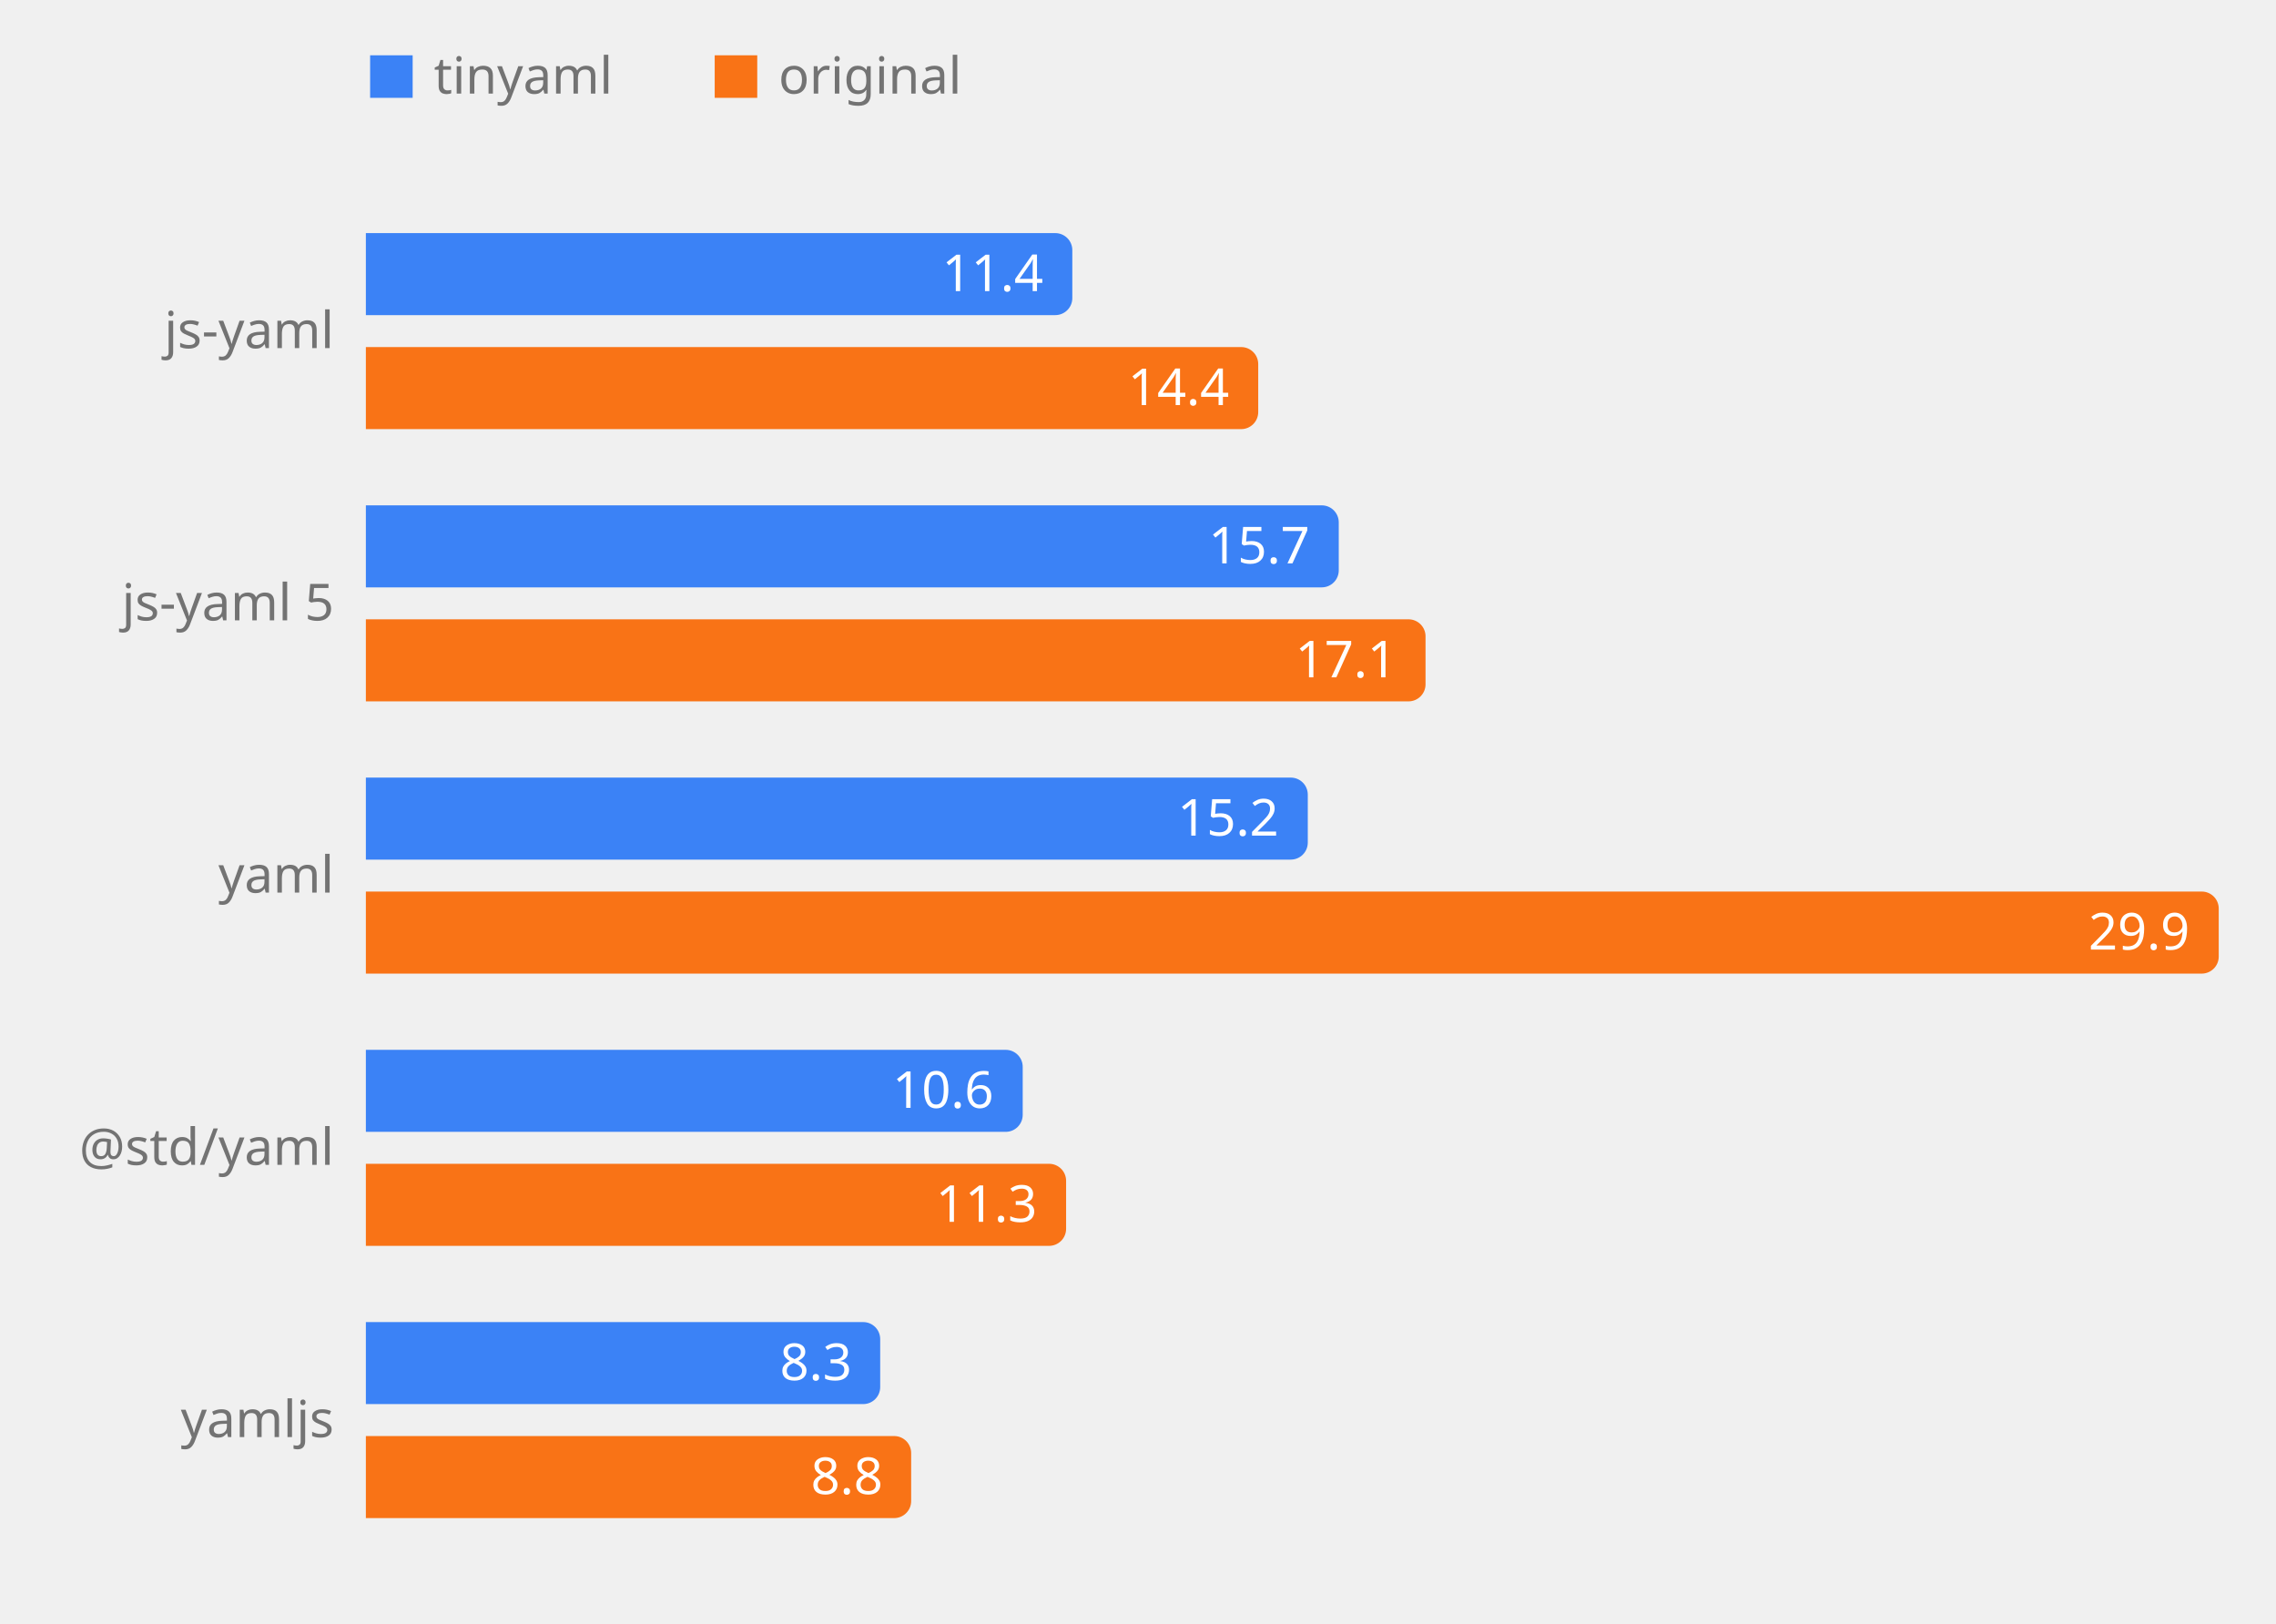
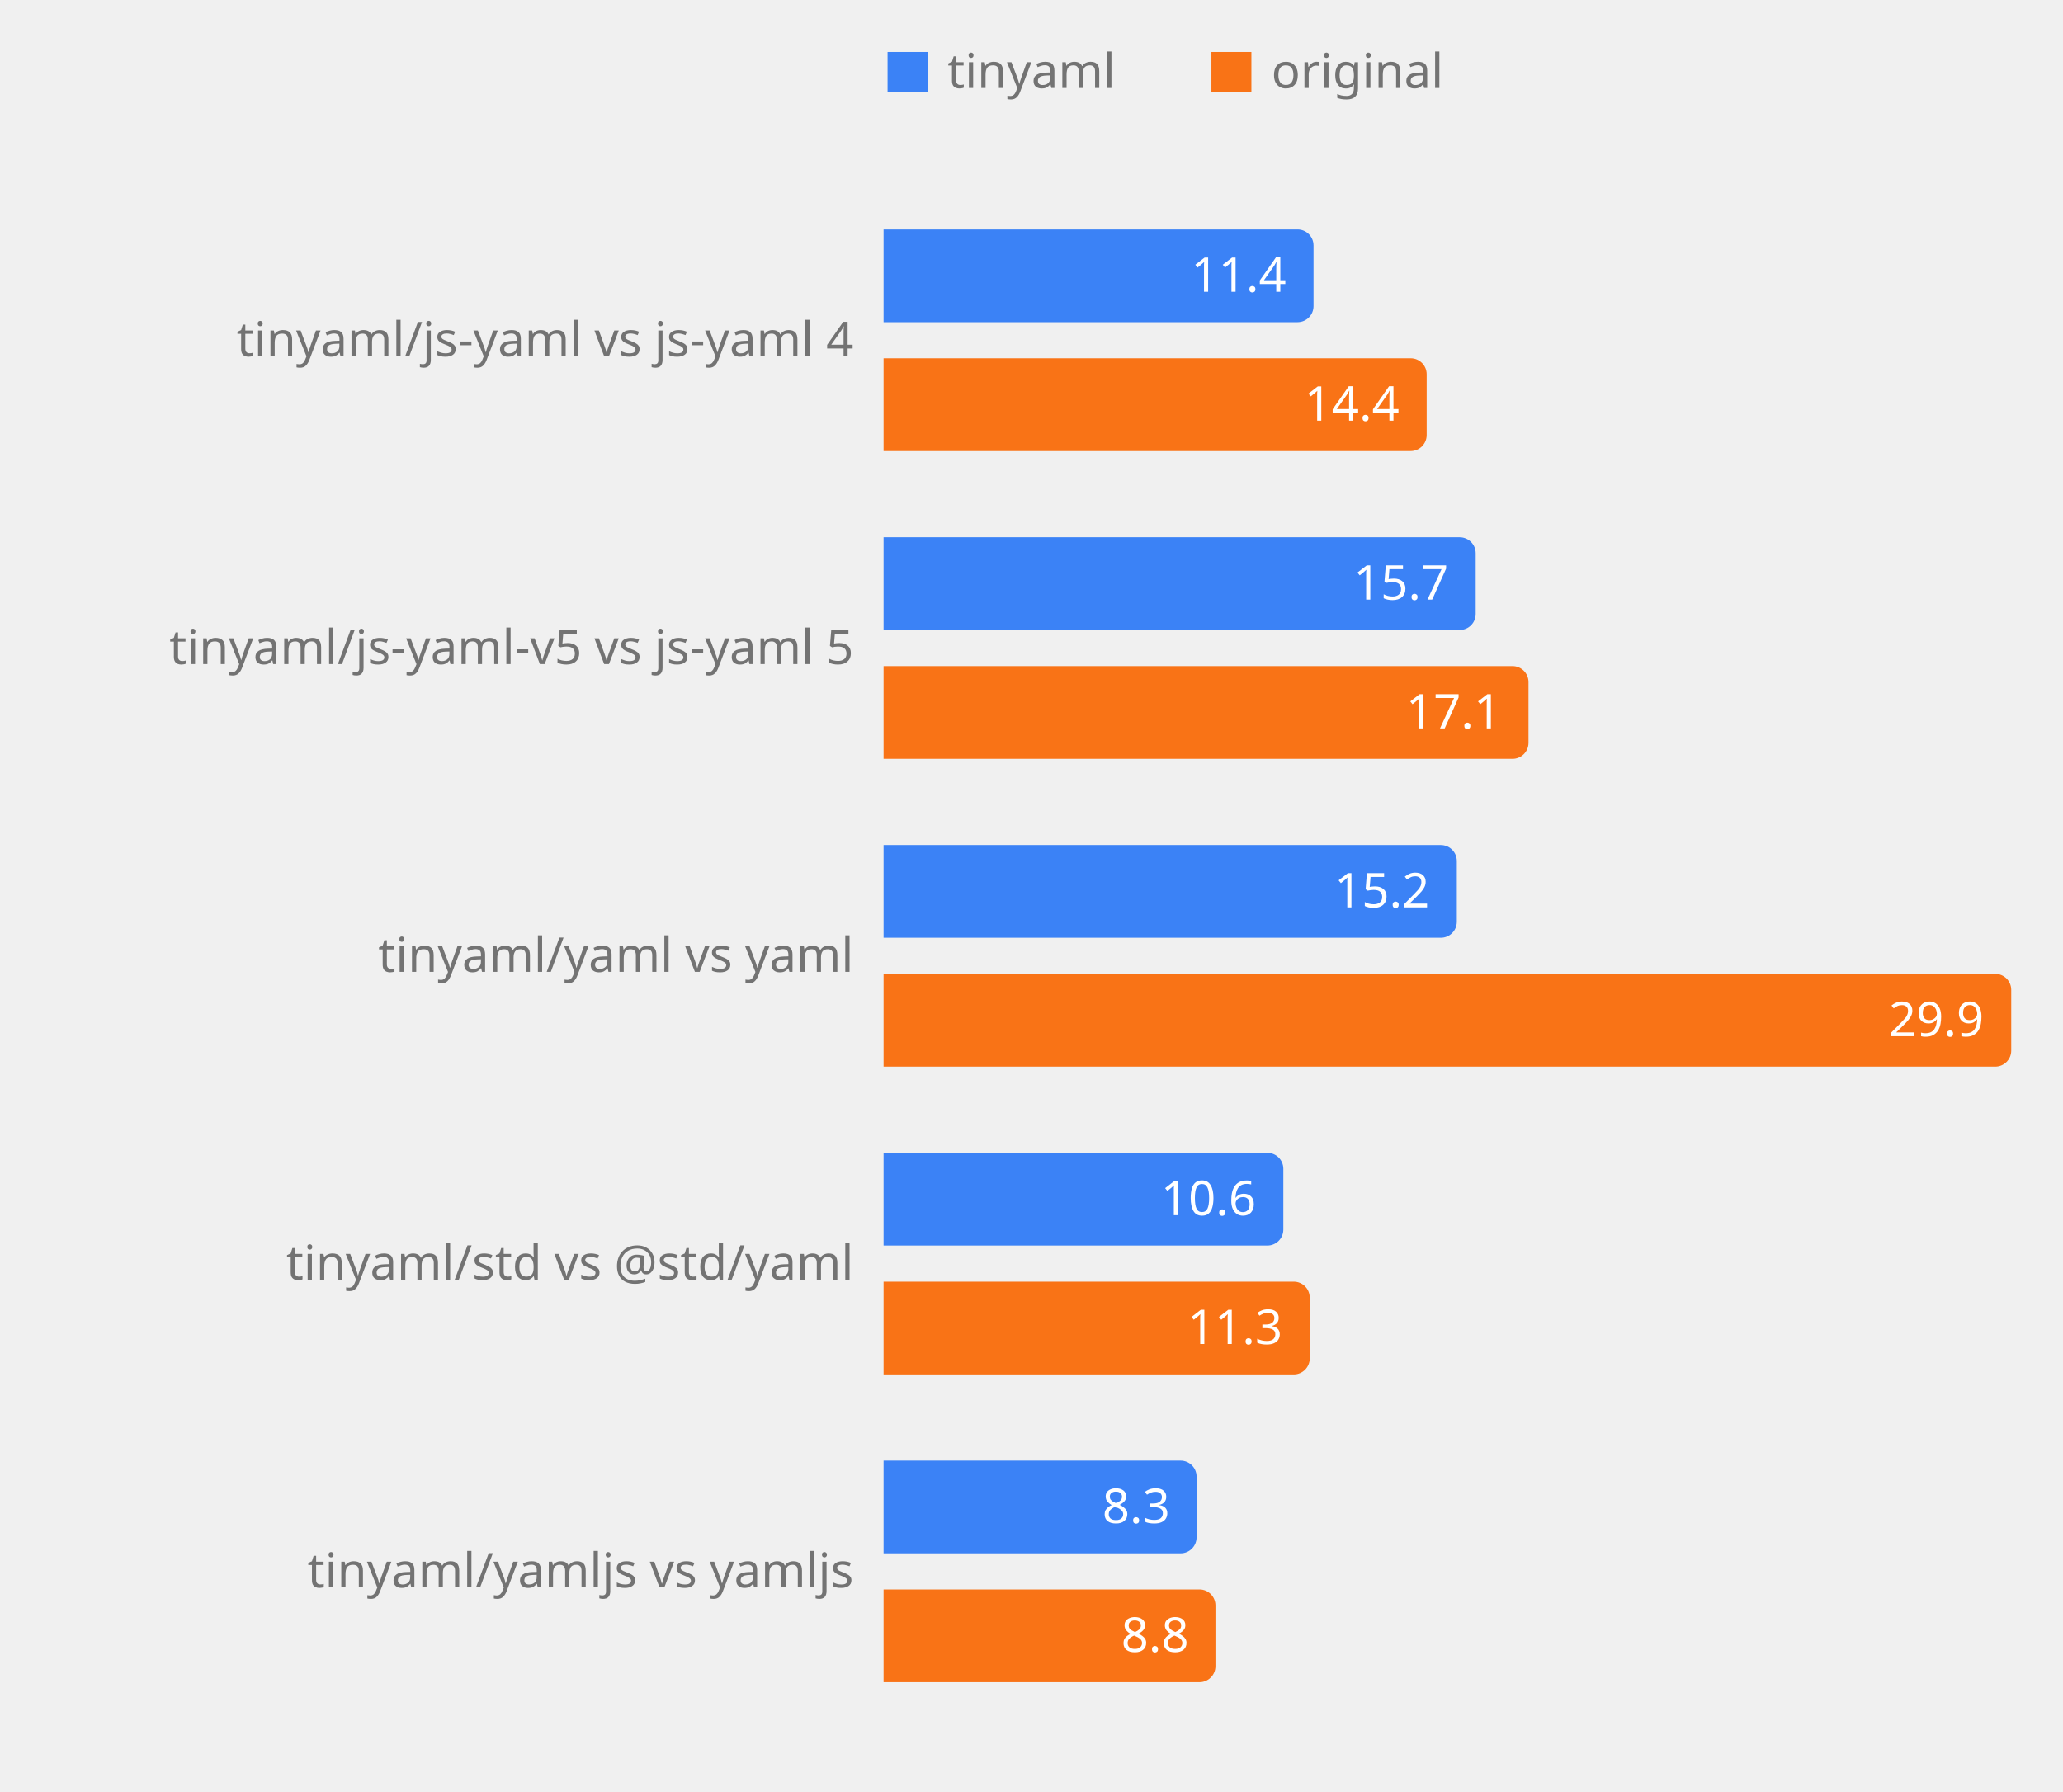
- <svg xmlns="http://www.w3.org/2000/svg" role="img" aria-label="Bundle size, KiB gzip" version="1.1" class="marks" width="535" height="381.68" viewBox="0 0 535 381.68">
-   <g fill="none" stroke-miterlimit="4" transform="translate(86,42)">
+ <svg xmlns="http://www.w3.org/2000/svg" role="img" aria-label="Bundle size, KiB gzip" version="1.1" class="marks" width="516" height="448.24" viewBox="0 0 516 448.24">
+   <g fill="none" stroke-miterlimit="4" transform="translate(221,42)">
    <g class="mark-group role-frame root">
      <g transform="translate(0,0)">
-         <path class="background" d="M0,0h437v327.68h-437Z" />
+         <path class="background" d="M0,0h283v394.24h-283Z" />
        <g>
          <g class="mark-group role-axis">
-             <g transform="translate(0.5,328.18)">
+             <g transform="translate(0.5,394.74)">
              <path class="background" d="M0,0h0v0h0Z" pointer-events="none" />
              <g />
            </g>
          </g>
          <g class="mark-group role-axis">
            <g transform="translate(0.5,0.5)">
              <path class="background" d="M0,0h0v0h0Z" pointer-events="none" />
              <g>
                <g class="mark-text role-axis-label" pointer-events="none">
-                   <text text-anchor="end" transform="translate(-8,39.34)" font-family="sans-serif" font-size="12px" fill="#737373" opacity="1">js-yaml</text>
-                   <text text-anchor="end" transform="translate(-8,103.34)" font-family="sans-serif" font-size="12px" fill="#737373" opacity="1">js-yaml 5</text>
-                   <text text-anchor="end" transform="translate(-8,167.34)" font-family="sans-serif" font-size="12px" fill="#737373" opacity="1">yaml</text>
-                   <text text-anchor="end" transform="translate(-8,231.34)" font-family="sans-serif" font-size="12px" fill="#737373" opacity="1">@std/yaml</text>
-                   <text text-anchor="end" transform="translate(-8,295.34)" font-family="sans-serif" font-size="12px" fill="#737373" opacity="1">yamljs</text>
+                   <text text-anchor="end" transform="translate(-8,46.62)" font-family="sans-serif" font-size="12px" fill="#737373" opacity="1">tinyaml/js-yaml vs js-yaml 4</text>
+                   <text text-anchor="end" transform="translate(-8,123.62)" font-family="sans-serif" font-size="12px" fill="#737373" opacity="1">tinyaml/js-yaml-v5 vs js-yaml 5</text>
+                   <text text-anchor="end" transform="translate(-8,200.62)" font-family="sans-serif" font-size="12px" fill="#737373" opacity="1">tinyaml/yaml vs yaml</text>
+                   <text text-anchor="end" transform="translate(-8,277.62)" font-family="sans-serif" font-size="12px" fill="#737373" opacity="1">tinyaml/std vs @std/yaml</text>
+                   <text text-anchor="end" transform="translate(-8,354.62)" font-family="sans-serif" font-size="12px" fill="#737373" opacity="1">tinyaml/yamljs vs yamljs</text>
                </g>
              </g>
            </g>
          </g>
          <g class="mark-rect role-mark layer_0_marks">
-             <path d="M0,12.80L162.06,12.80C164.26,12.80,166.06,14.59,166.06,16.80L166.06,28.08C166.06,30.29,164.26,32.08,162.06,32.08L0,32.08C0,32.08,0,32.08,0,32.08L0,12.80C0,12.80,0,12.80,0,12.80Z" fill="#3b82f6" />
-             <path d="M0,39.59L205.76,39.59C207.96,39.59,209.76,41.38,209.76,43.59L209.76,54.88C209.76,57.08,207.96,58.88,205.76,58.88L0,58.88C0,58.88,0,58.88,0,58.88L0,39.59C0,39.59,0,39.59,0,39.59Z" fill="#f97316" />
-             <path d="M0,76.80L224.69,76.80C226.90,76.80,228.69,78.59,228.69,80.80L228.69,92.08C228.69,94.29,226.90,96.08,224.69,96.08L0,96.08C0,96.08,0,96.08,0,96.08L0,76.80C0,76.80,0,76.80,0,76.80Z" fill="#3b82f6" />
-             <path d="M0,103.59L245.09,103.59C247.29,103.59,249.09,105.38,249.09,107.59L249.09,118.88C249.09,121.08,247.29,122.88,245.09,122.88L0,122.88C0,122.88,0,122.88,0,122.88L0,103.59C0,103.59,0,103.59,0,103.59Z" fill="#f97316" />
-             <path d="M0,140.8L217.41,140.8C219.62,140.8,221.41,142.59,221.41,144.8L221.41,156.08C221.41,158.29,219.62,160.08,217.41,160.08L0,160.08C0,160.08,0,160.08,0,160.08L0,140.8C0,140.8,0,140.8,0,140.8Z" fill="#3b82f6" />
-             <path d="M0,167.59L431.54,167.59C433.75,167.59,435.54,169.38,435.54,171.59L435.54,182.88C435.54,185.08,433.75,186.88,431.54,186.88L0,186.88C0,186.88,0,186.88,0,186.88L0,167.59C0,167.59,0,167.59,0,167.59Z" fill="#f97316" />
-             <path d="M0,204.8L150.40,204.8C152.61,204.8,154.40,206.59,154.40,208.8L154.40,220.08C154.40,222.29,152.61,224.08,150.40,224.08L0,224.08C0,224.08,0,224.08,0,224.08L0,204.8C0,204.8,0,204.8,0,204.8Z" fill="#3b82f6" />
-             <path d="M0,231.59L160.60,231.59C162.81,231.59,164.60,233.38,164.60,235.59L164.60,246.88C164.60,249.08,162.81,250.88,160.60,250.88L0,250.88C0,250.88,0,250.88,0,250.88L0,231.59C0,231.59,0,231.59,0,231.59Z" fill="#f97316" />
-             <path d="M0,268.8L116.90,268.8C119.11,268.8,120.90,270.59,120.90,272.8L120.90,284.08C120.90,286.29,119.11,288.08,116.90,288.08L0,288.08C0,288.08,0,288.08,0,288.08L0,268.8C0,268.8,0,268.8,0,268.8Z" fill="#3b82f6" />
-             <path d="M0,295.59L124.18,295.59C126.39,295.59,128.18,297.38,128.18,299.59L128.18,310.88C128.18,313.08,126.39,314.88,124.18,314.88L0,314.88C0,314.88,0,314.88,0,314.88L0,295.59C0,295.59,0,295.59,0,295.59Z" fill="#f97316" />
+             <path d="M0,15.40L103.54,15.40C105.74,15.40,107.54,17.19,107.54,19.40L107.54,34.60C107.54,36.81,105.74,38.60,103.54,38.60L0,38.60C0,38.60,0,38.60,0,38.60L0,15.40C0,15.40,0,15.40,0,15.40Z" fill="#3b82f6" />
+             <path d="M0,47.63L131.84,47.63C134.04,47.63,135.84,49.42,135.84,51.63L135.84,66.84C135.84,69.04,134.04,70.84,131.84,70.84L0,70.84C0,70.84,0,70.84,0,70.84L0,47.63C0,47.63,0,47.63,0,47.63Z" fill="#f97316" />
+             <path d="M0,92.4L144.10,92.4C146.31,92.4,148.10,94.19,148.10,96.4L148.10,111.60C148.10,113.81,146.31,115.60,144.10,115.60L0,115.60C0,115.60,0,115.60,0,115.60L0,92.4C0,92.4,0,92.4,0,92.4Z" fill="#3b82f6" />
+             <path d="M0,124.63L157.31,124.63C159.51,124.63,161.31,126.42,161.31,128.63L161.31,143.84C161.31,146.04,159.51,147.84,157.31,147.84L0,147.84C0,147.84,0,147.84,0,147.84L0,124.63C0,124.63,0,124.63,0,124.63Z" fill="#f97316" />
+             <path d="M0,169.4L139.38,169.4C141.59,169.4,143.38,171.19,143.38,173.4L143.38,188.60C143.38,190.81,141.59,192.60,139.38,192.60L0,192.60C0,192.60,0,192.60,0,192.60L0,169.4C0,169.4,0,169.4,0,169.4Z" fill="#3b82f6" />
+             <path d="M0,201.63L278.05,201.63C280.26,201.63,282.05,203.42,282.05,205.63L282.05,220.84C282.05,223.04,280.26,224.84,278.05,224.84L0,224.84C0,224.84,0,224.84,0,224.84L0,201.63C0,201.63,0,201.63,0,201.63Z" fill="#f97316" />
+             <path d="M0,246.4L95.99,246.4C98.20,246.4,99.99,248.19,99.99,250.4L99.99,265.60C99.99,267.81,98.20,269.60,95.99,269.60L0,269.60C0,269.60,0,269.60,0,269.60L0,246.4C0,246.4,0,246.4,0,246.4Z" fill="#3b82f6" />
+             <path d="M0,278.63L102.59,278.63C104.80,278.63,106.59,280.42,106.59,282.63L106.59,297.84C106.59,300.04,104.80,301.84,102.59,301.84L0,301.84C0,301.84,0,301.84,0,301.84L0,278.63C0,278.63,0,278.63,0,278.63Z" fill="#f97316" />
+             <path d="M0,323.4L74.29,323.4C76.50,323.4,78.29,325.19,78.29,327.4L78.29,342.60C78.29,344.81,76.50,346.60,74.29,346.60L0,346.60C0,346.60,0,346.60,0,346.60L0,323.4C0,323.4,0,323.4,0,323.4Z" fill="#3b82f6" />
+             <path d="M0,355.63L79.01,355.63C81.22,355.63,83.01,357.42,83.01,359.63L83.01,374.84C83.01,377.04,81.22,378.84,79.01,378.84L0,378.84C0,378.84,0,378.84,0,378.84L0,355.63C0,355.63,0,355.63,0,355.63Z" fill="#f97316" />
          </g>
          <g class="mark-text role-mark">
-             <text text-anchor="middle" transform="translate(147.34,26.44)" font-family="sans-serif" font-size="12px" font-weight="500" fill="#ffffff">11.4</text>
-             <text text-anchor="middle" transform="translate(191.04,53.23)" font-family="sans-serif" font-size="12px" font-weight="500" fill="#ffffff">14.4</text>
-             <text text-anchor="middle" transform="translate(209.97,90.44)" font-family="sans-serif" font-size="12px" font-weight="500" fill="#ffffff">15.7</text>
-             <text text-anchor="middle" transform="translate(230.37,117.23)" font-family="sans-serif" font-size="12px" font-weight="500" fill="#ffffff">17.1</text>
-             <text text-anchor="middle" transform="translate(202.69,154.44)" font-family="sans-serif" font-size="12px" font-weight="500" fill="#ffffff">15.2</text>
-             <text text-anchor="middle" transform="translate(416.82,181.23)" font-family="sans-serif" font-size="12px" font-weight="500" fill="#ffffff">29.9</text>
-             <text text-anchor="middle" transform="translate(135.68,218.44)" font-family="sans-serif" font-size="12px" font-weight="500" fill="#ffffff">10.6</text>
-             <text text-anchor="middle" transform="translate(145.88,245.23)" font-family="sans-serif" font-size="12px" font-weight="500" fill="#ffffff">11.3</text>
-             <text text-anchor="middle" transform="translate(105.78,282.44)" font-family="sans-serif" font-size="12px" font-weight="500" fill="#ffffff">8.3</text>
-             <text text-anchor="middle" transform="translate(113.06,309.23)" font-family="sans-serif" font-size="12px" font-weight="500" fill="#ffffff">8.8</text>
+             <text text-anchor="middle" transform="translate(88.82,31.00)" font-family="sans-serif" font-size="12px" font-weight="500" fill="#ffffff">11.4</text>
+             <text text-anchor="middle" transform="translate(117.12,63.23)" font-family="sans-serif" font-size="12px" font-weight="500" fill="#ffffff">14.4</text>
+             <text text-anchor="middle" transform="translate(129.38,108.00)" font-family="sans-serif" font-size="12px" font-weight="500" fill="#ffffff">15.7</text>
+             <text text-anchor="middle" transform="translate(142.59,140.23)" font-family="sans-serif" font-size="12px" font-weight="500" fill="#ffffff">17.1</text>
+             <text text-anchor="middle" transform="translate(124.66,185.00)" font-family="sans-serif" font-size="12px" font-weight="500" fill="#ffffff">15.2</text>
+             <text text-anchor="middle" transform="translate(263.33,217.23)" font-family="sans-serif" font-size="12px" font-weight="500" fill="#ffffff">29.9</text>
+             <text text-anchor="middle" transform="translate(81.27,262.00)" font-family="sans-serif" font-size="12px" font-weight="500" fill="#ffffff">10.6</text>
+             <text text-anchor="middle" transform="translate(87.87,294.23)" font-family="sans-serif" font-size="12px" font-weight="500" fill="#ffffff">11.3</text>
+             <text text-anchor="middle" transform="translate(63.17,339.00)" font-family="sans-serif" font-size="12px" font-weight="500" fill="#ffffff">8.3</text>
+             <text text-anchor="middle" transform="translate(67.89,371.23)" font-family="sans-serif" font-size="12px" font-weight="500" fill="#ffffff">8.8</text>
          </g>
          <g class="mark-group role-legend">
            <g transform="translate(0,-30)">
              <path class="background" d="M0,0h142v12h-142Z" pointer-events="none" />
              <g>
                <g class="mark-group role-legend-entry">
                  <g transform="translate(0,0)">
                    <path class="background" d="M0,0h0v0h0Z" pointer-events="none" />
                    <g>
                      <g class="mark-group role-scope">
                        <g transform="translate(0,0)">
                          <path class="background" d="M0,0h60.16v12h-60.16Z" pointer-events="none" opacity="1" />
                          <g>
                            <g class="mark-symbol role-legend-symbol" pointer-events="none">
                              <path transform="translate(6,6)" d="M-5,-5h10v10h-10Z" fill="#3b82f6" stroke-width="1.5" opacity="1" />
                            </g>
                            <g class="mark-text role-legend-label" pointer-events="none">
                              <text text-anchor="start" transform="translate(16,10)" font-family="sans-serif" font-size="12px" fill="#737373" opacity="1">tinyaml</text>
                            </g>
                          </g>
                        </g>
                        <g transform="translate(81,0)">
                          <path class="background" d="M0,0h60.16v12h-60.16Z" pointer-events="none" opacity="1" />
                          <g>
                            <g class="mark-symbol role-legend-symbol" pointer-events="none">
                              <path transform="translate(6,6)" d="M-5,-5h10v10h-10Z" fill="#f97316" stroke-width="1.5" opacity="1" />
                            </g>
                            <g class="mark-text role-legend-label" pointer-events="none">
                              <text text-anchor="start" transform="translate(16,10)" font-family="sans-serif" font-size="12px" fill="#737373" opacity="1">original</text>
                            </g>
                          </g>
                        </g>
                      </g>
                    </g>
                  </g>
                </g>
              </g>
            </g>
          </g>
        </g>
      </g>
    </g>
  </g>
</svg>
